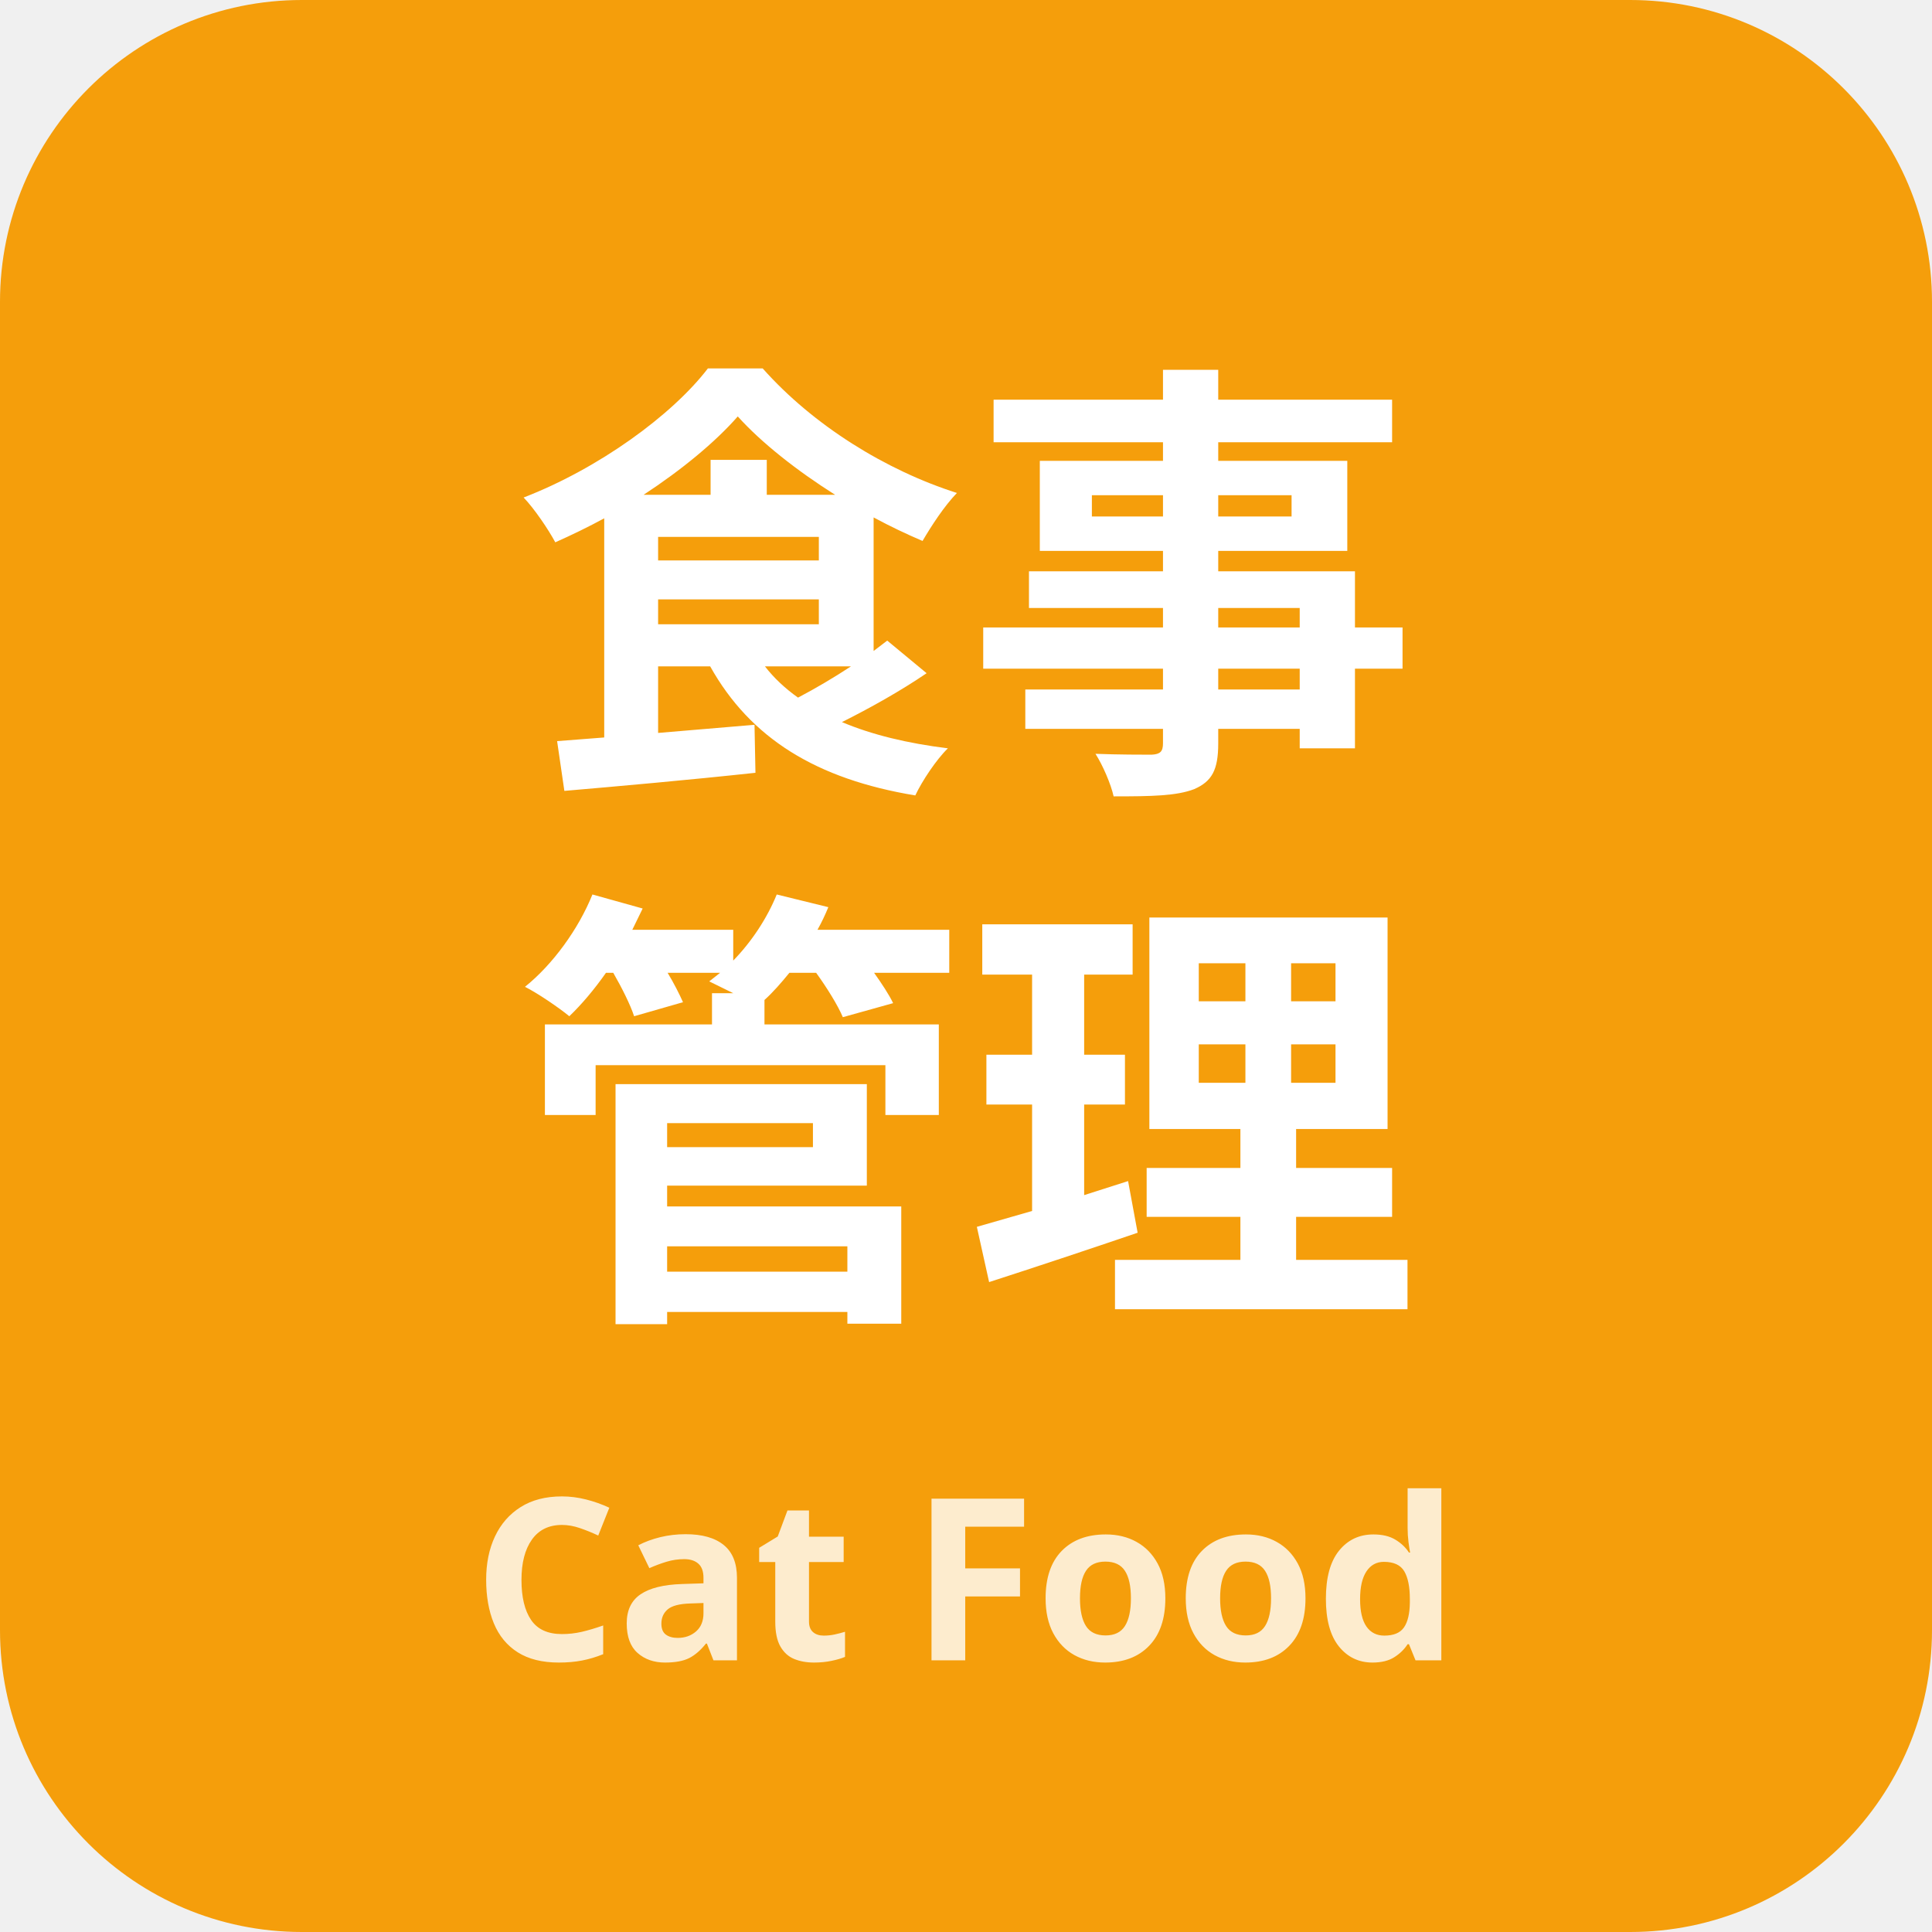
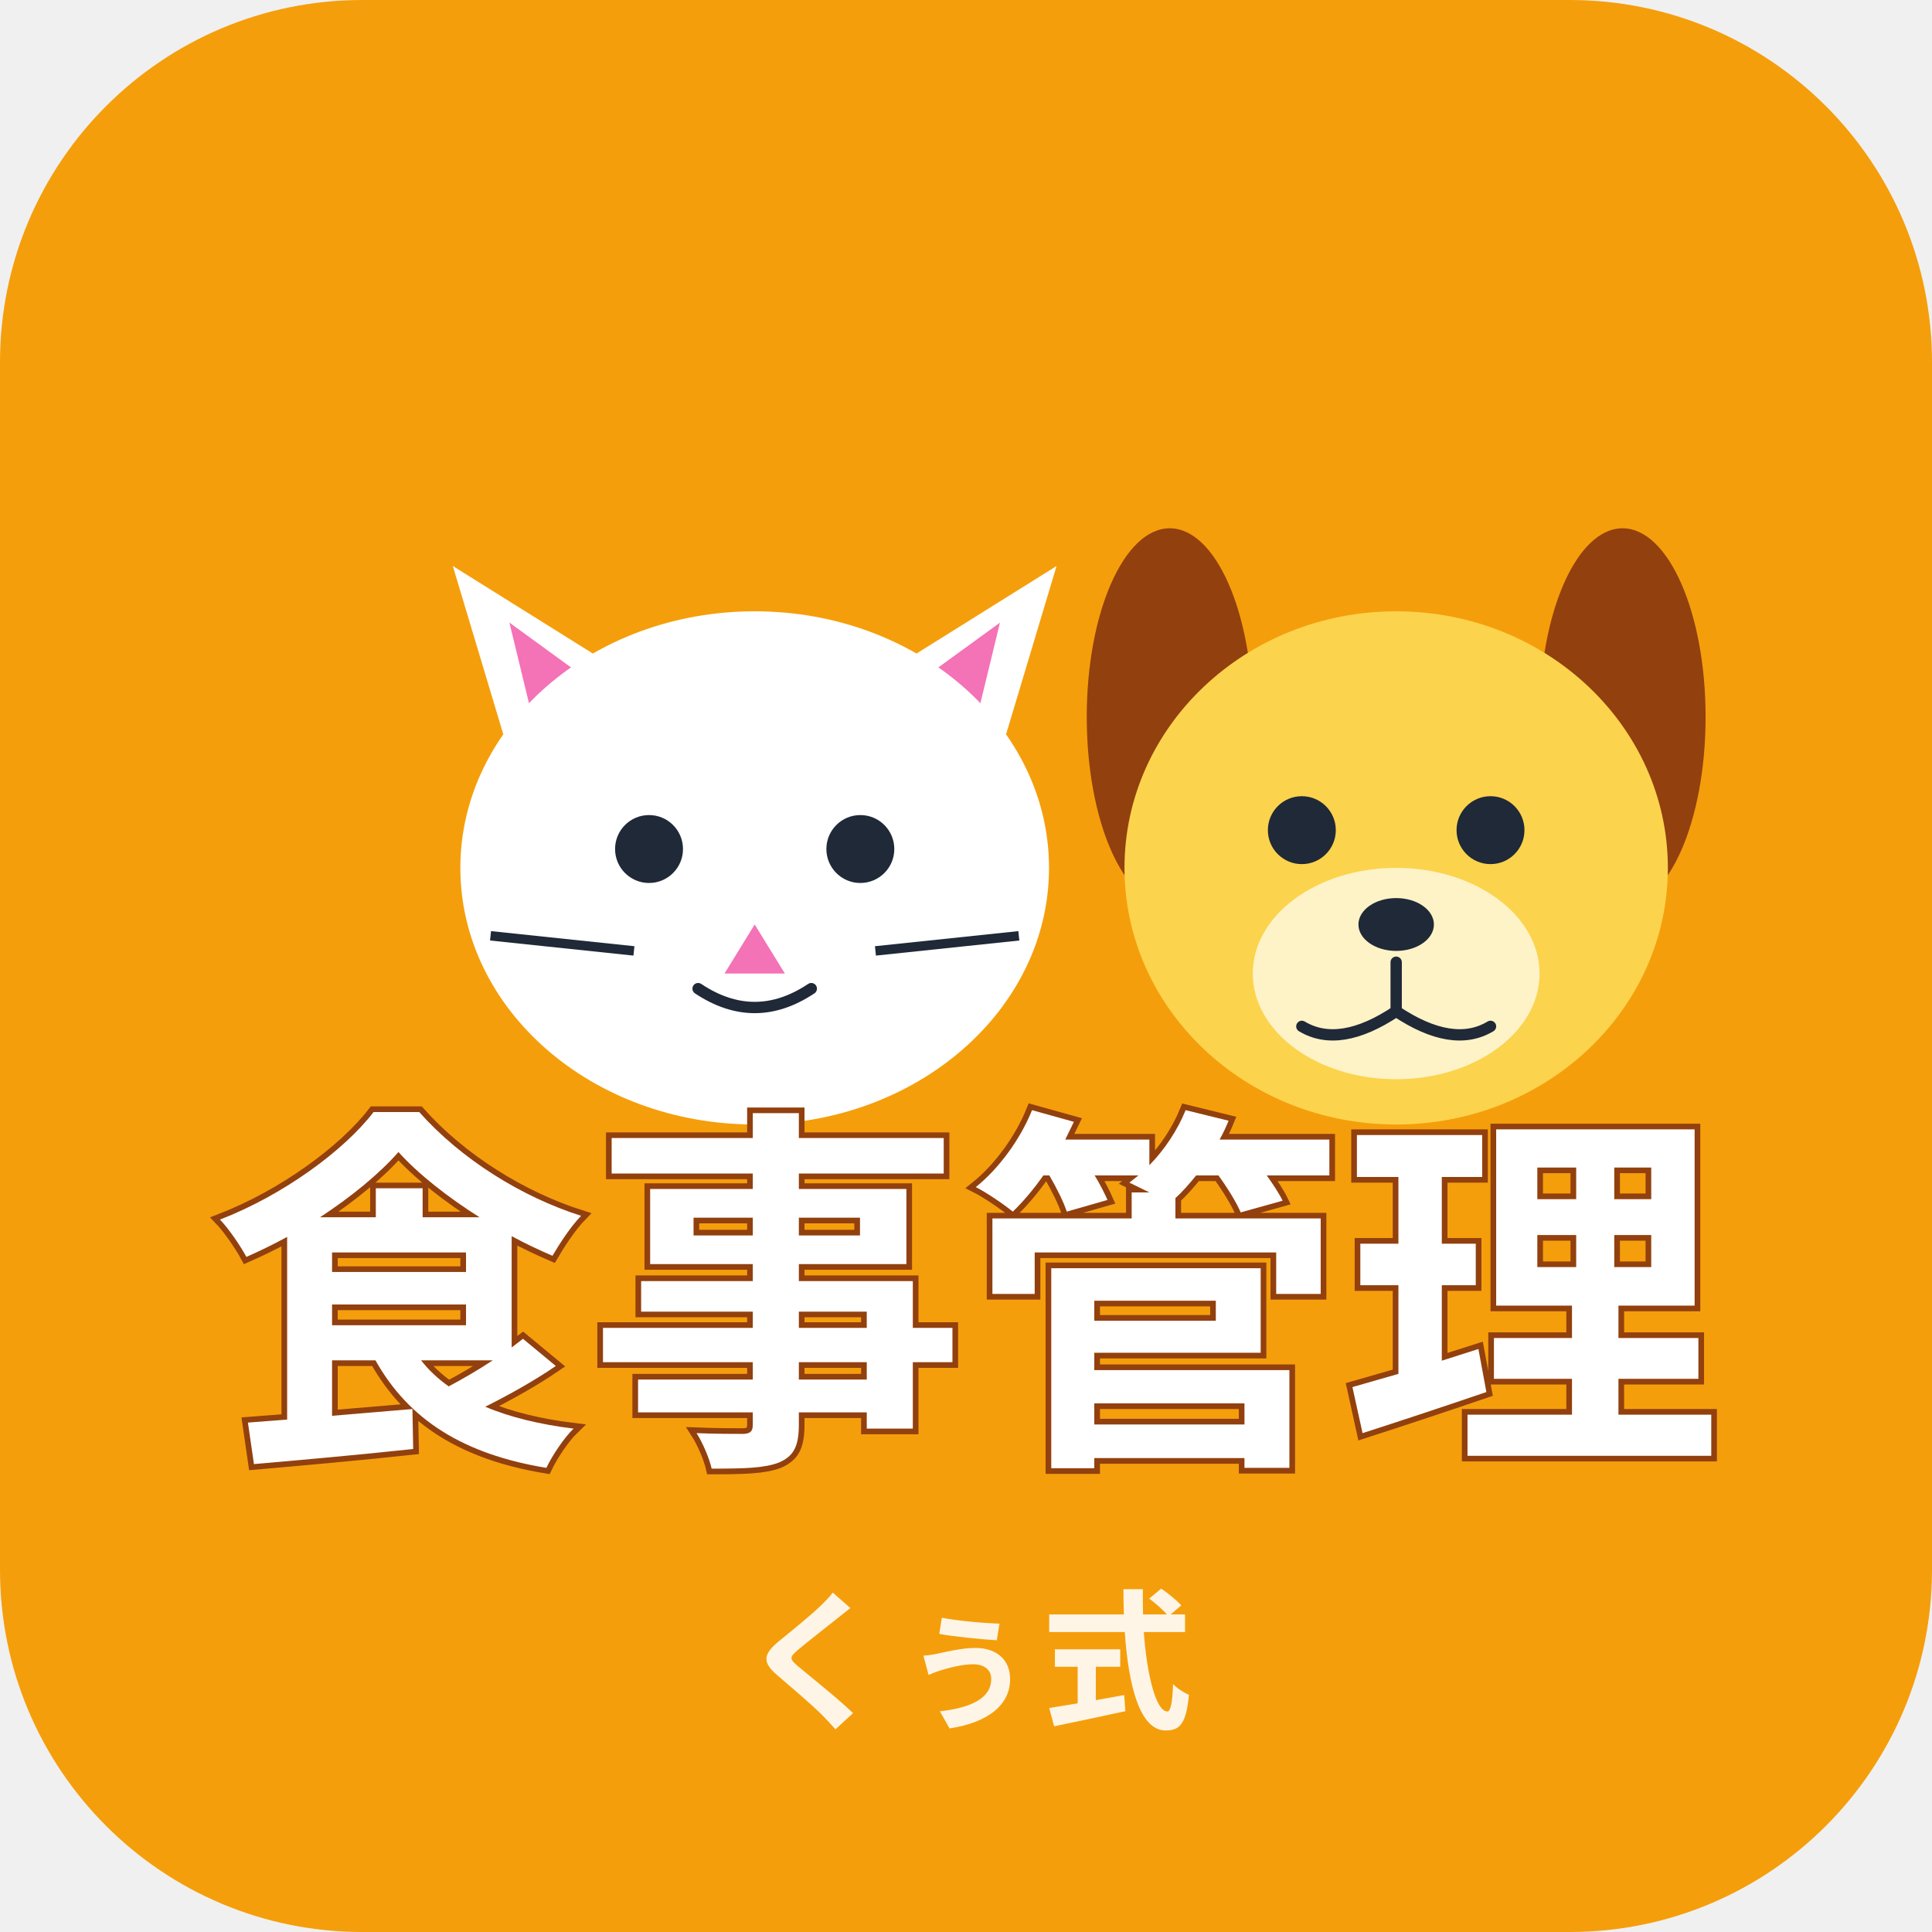
<svg xmlns="http://www.w3.org/2000/svg" viewBox="0 0 512 512">
-   <rect width="512" height="512" rx="80" fill="#F59E0B" />
-   <text x="256" y="200" text-anchor="middle" font-family="sans-serif" font-weight="900" font-size="120" fill="white">食事</text>
-   <text x="256" y="340" text-anchor="middle" font-family="sans-serif" font-weight="900" font-size="120" fill="white">管理</text>
-   <text x="256" y="440" text-anchor="middle" font-family="sans-serif" font-weight="700" font-size="60" fill="rgba(255,255,255,0.8)">Cat Food</text>
+   <rect width="512" height="512" rx="96" fill="#F59E0B" />
+   <g transform="translate(120, 110)">
+     <polygon points="0,40 30,140 80,90" fill="#FFFFFF" />
+     <polygon points="160,40 130,140 80,90" fill="#FFFFFF" />
+     <polygon points="15,55 32,125 70,95" fill="#F472B6" />
+     <polygon points="145,55 128,125 90,95" fill="#F472B6" />
+     <ellipse cx="80" cy="120" rx="78" ry="68" fill="#FFFFFF" />
+     <circle cx="52" cy="115" r="9" fill="#1F2937" />
+     <circle cx="108" cy="115" r="9" fill="#1F2937" />
+     <polygon points="80,135 72,148 88,148" fill="#F472B6" />
+     <path d="M 65 152 Q 80 162 95 152" stroke="#1F2937" stroke-width="3" fill="none" stroke-linecap="round" />
+     <line x1="10" y1="138" x2="48" y2="142" stroke="#1F2937" stroke-width="2.5" />
+     <line x1="112" y1="142" x2="150" y2="138" stroke="#1F2937" stroke-width="2.5" />
+   </g>
+   <g transform="translate(290, 110)">
+     <ellipse cx="20" cy="80" rx="22" ry="50" fill="#92400E" />
+     <ellipse cx="140" cy="80" rx="22" ry="50" fill="#92400E" />
+     <ellipse cx="80" cy="120" rx="72" ry="68" fill="#FCD34D" />
+     <ellipse cx="80" cy="148" rx="38" ry="28" fill="#FEF3C7" />
+     <circle cx="55" cy="110" r="9" fill="#1F2937" />
+     <circle cx="105" cy="110" r="9" fill="#1F2937" />
+     <ellipse cx="80" cy="135" rx="10" ry="7" fill="#1F2937" />
+     <path d="M 80 145 L 80 158" stroke="#1F2937" stroke-width="3" stroke-linecap="round" />
+     <path d="M 80 158 Q 65 168 55 162" stroke="#1F2937" stroke-width="3" fill="none" stroke-linecap="round" />
+     <path d="M 80 158 Q 95 168 105 162" stroke="#1F2937" stroke-width="3" fill="none" stroke-linecap="round" />
+   </g>
+   <text x="256" y="380" text-anchor="middle" font-family="-apple-system,BlinkMacSystemFont,'Hiragino Sans','Yu Gothic',sans-serif" font-weight="900" font-size="100" fill="#FFFFFF" stroke="#92400E" stroke-width="3" paint-order="stroke">食事管理</text>
+   <text x="256" y="455" text-anchor="middle" font-family="-apple-system,BlinkMacSystemFont,sans-serif" font-weight="700" font-size="40" fill="rgba(255,255,255,0.9)">くぅ式</text>
</svg>
